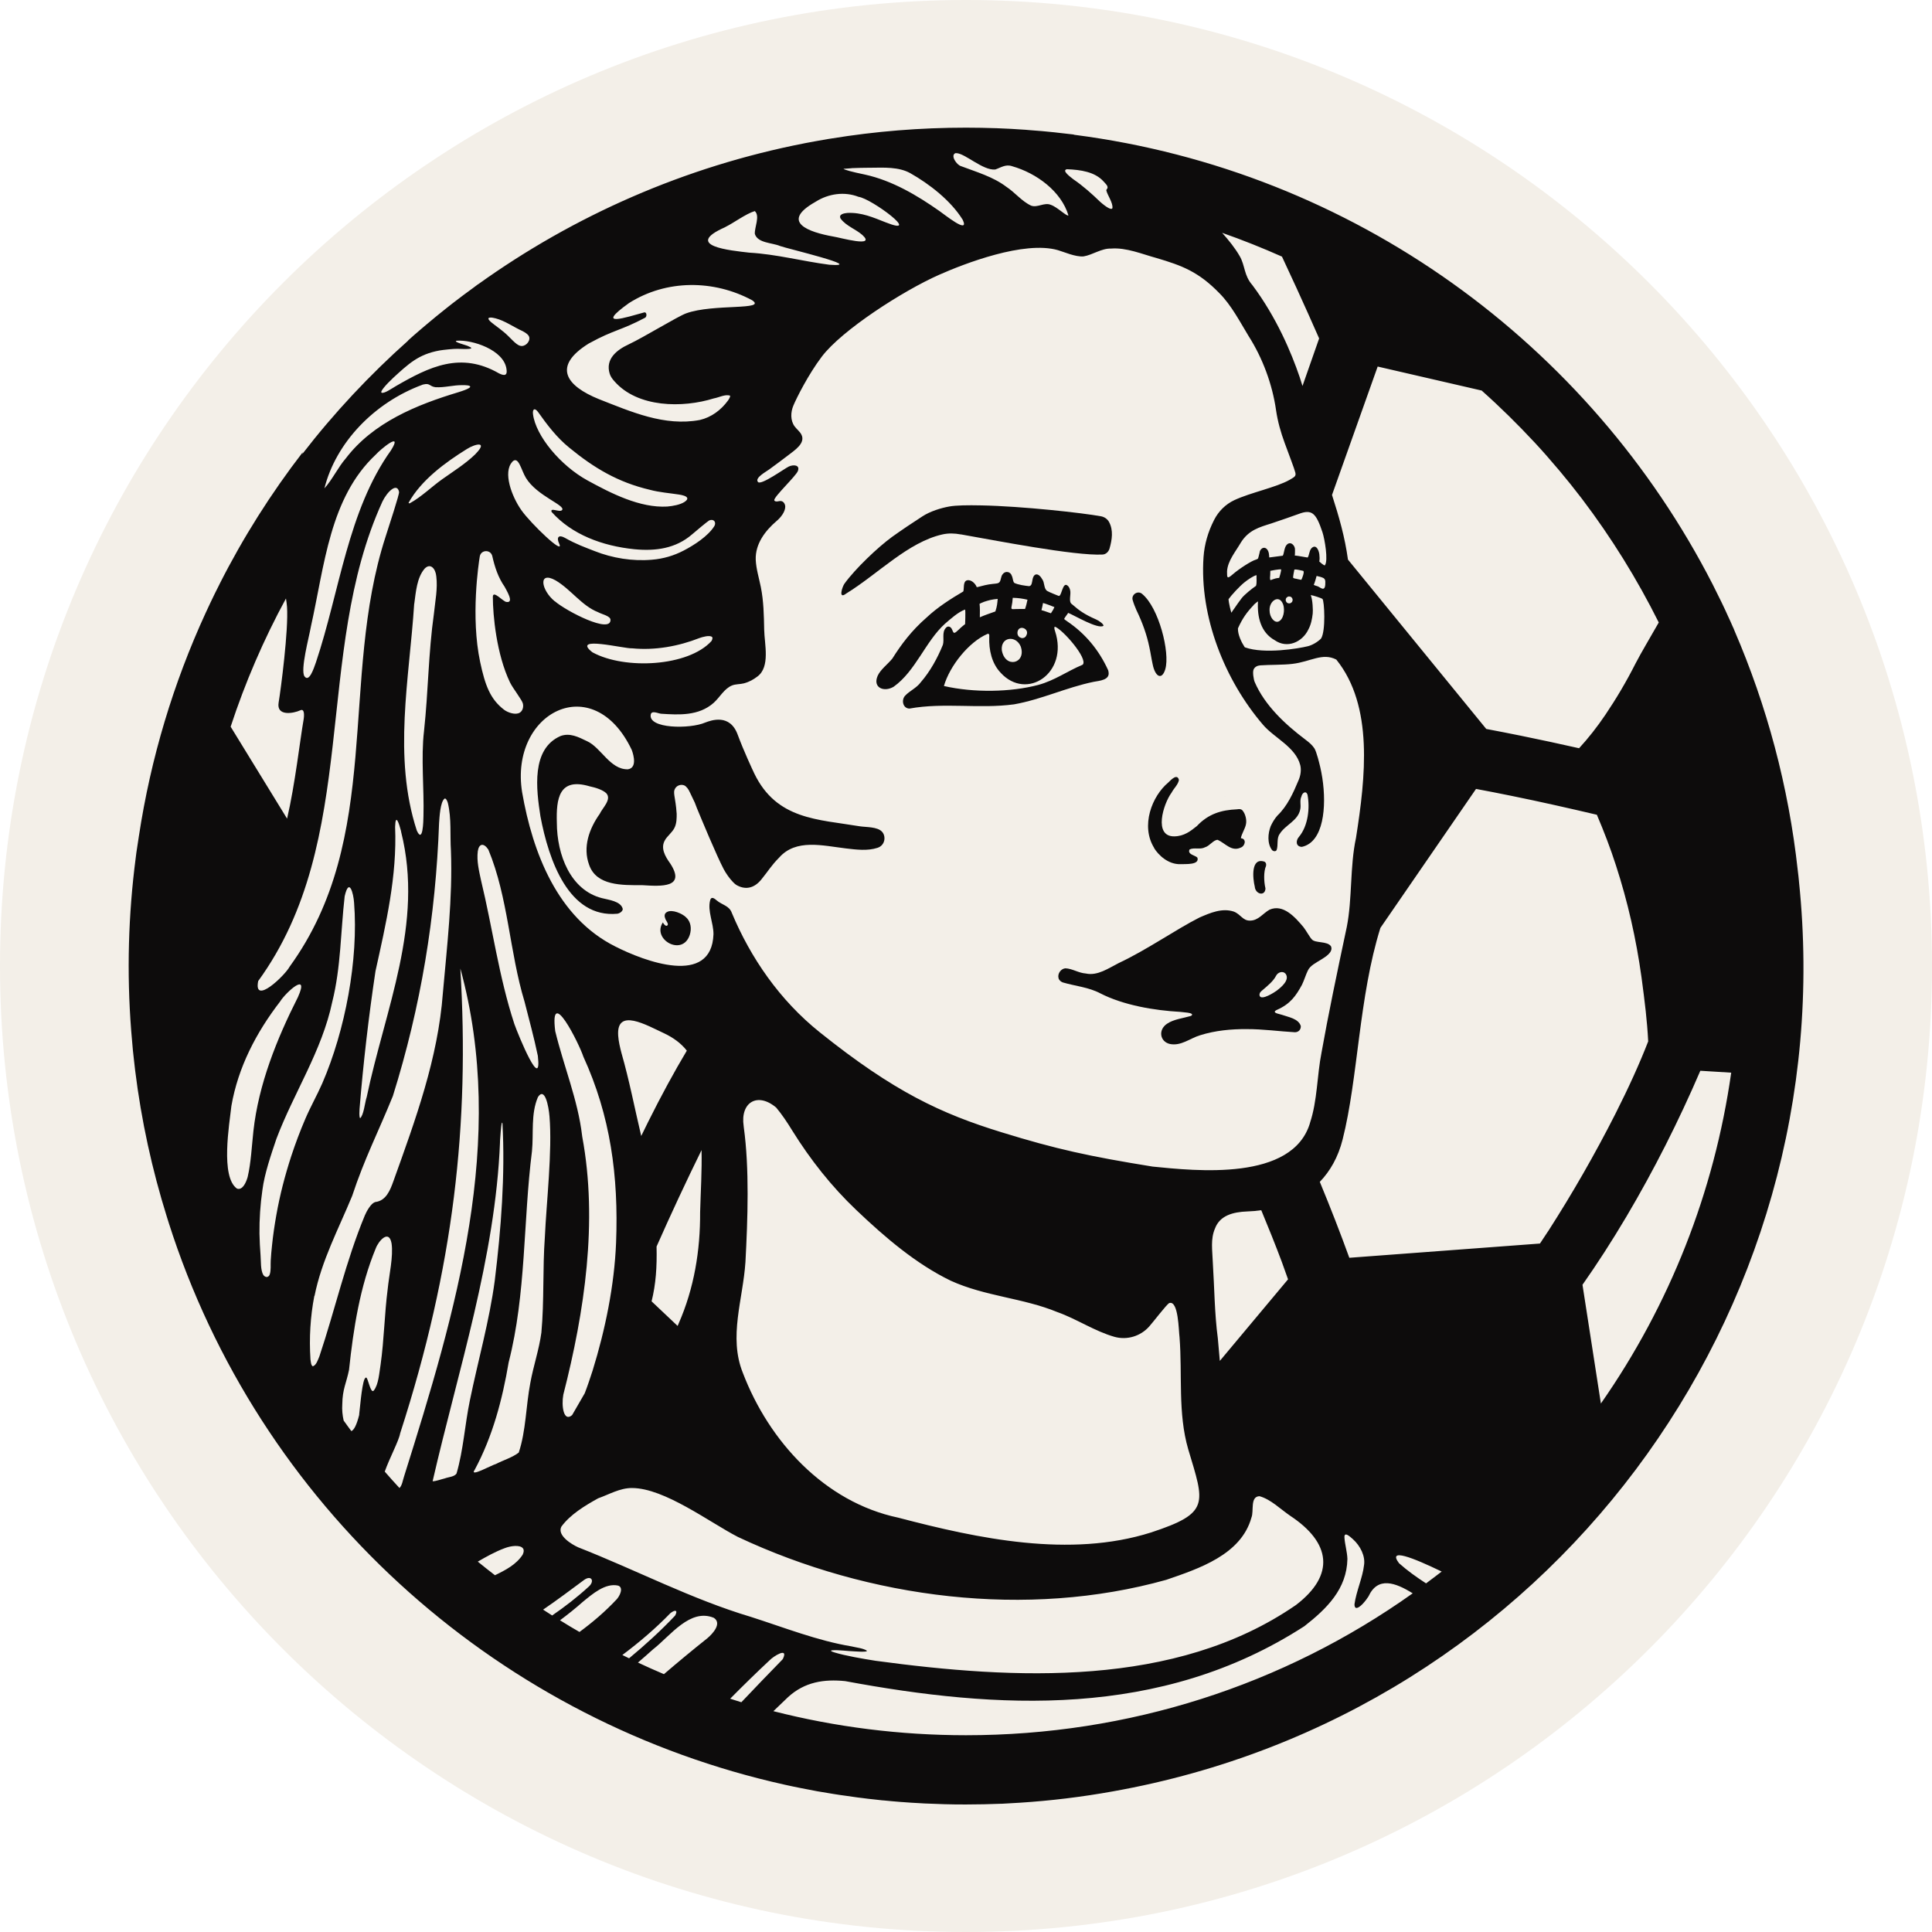
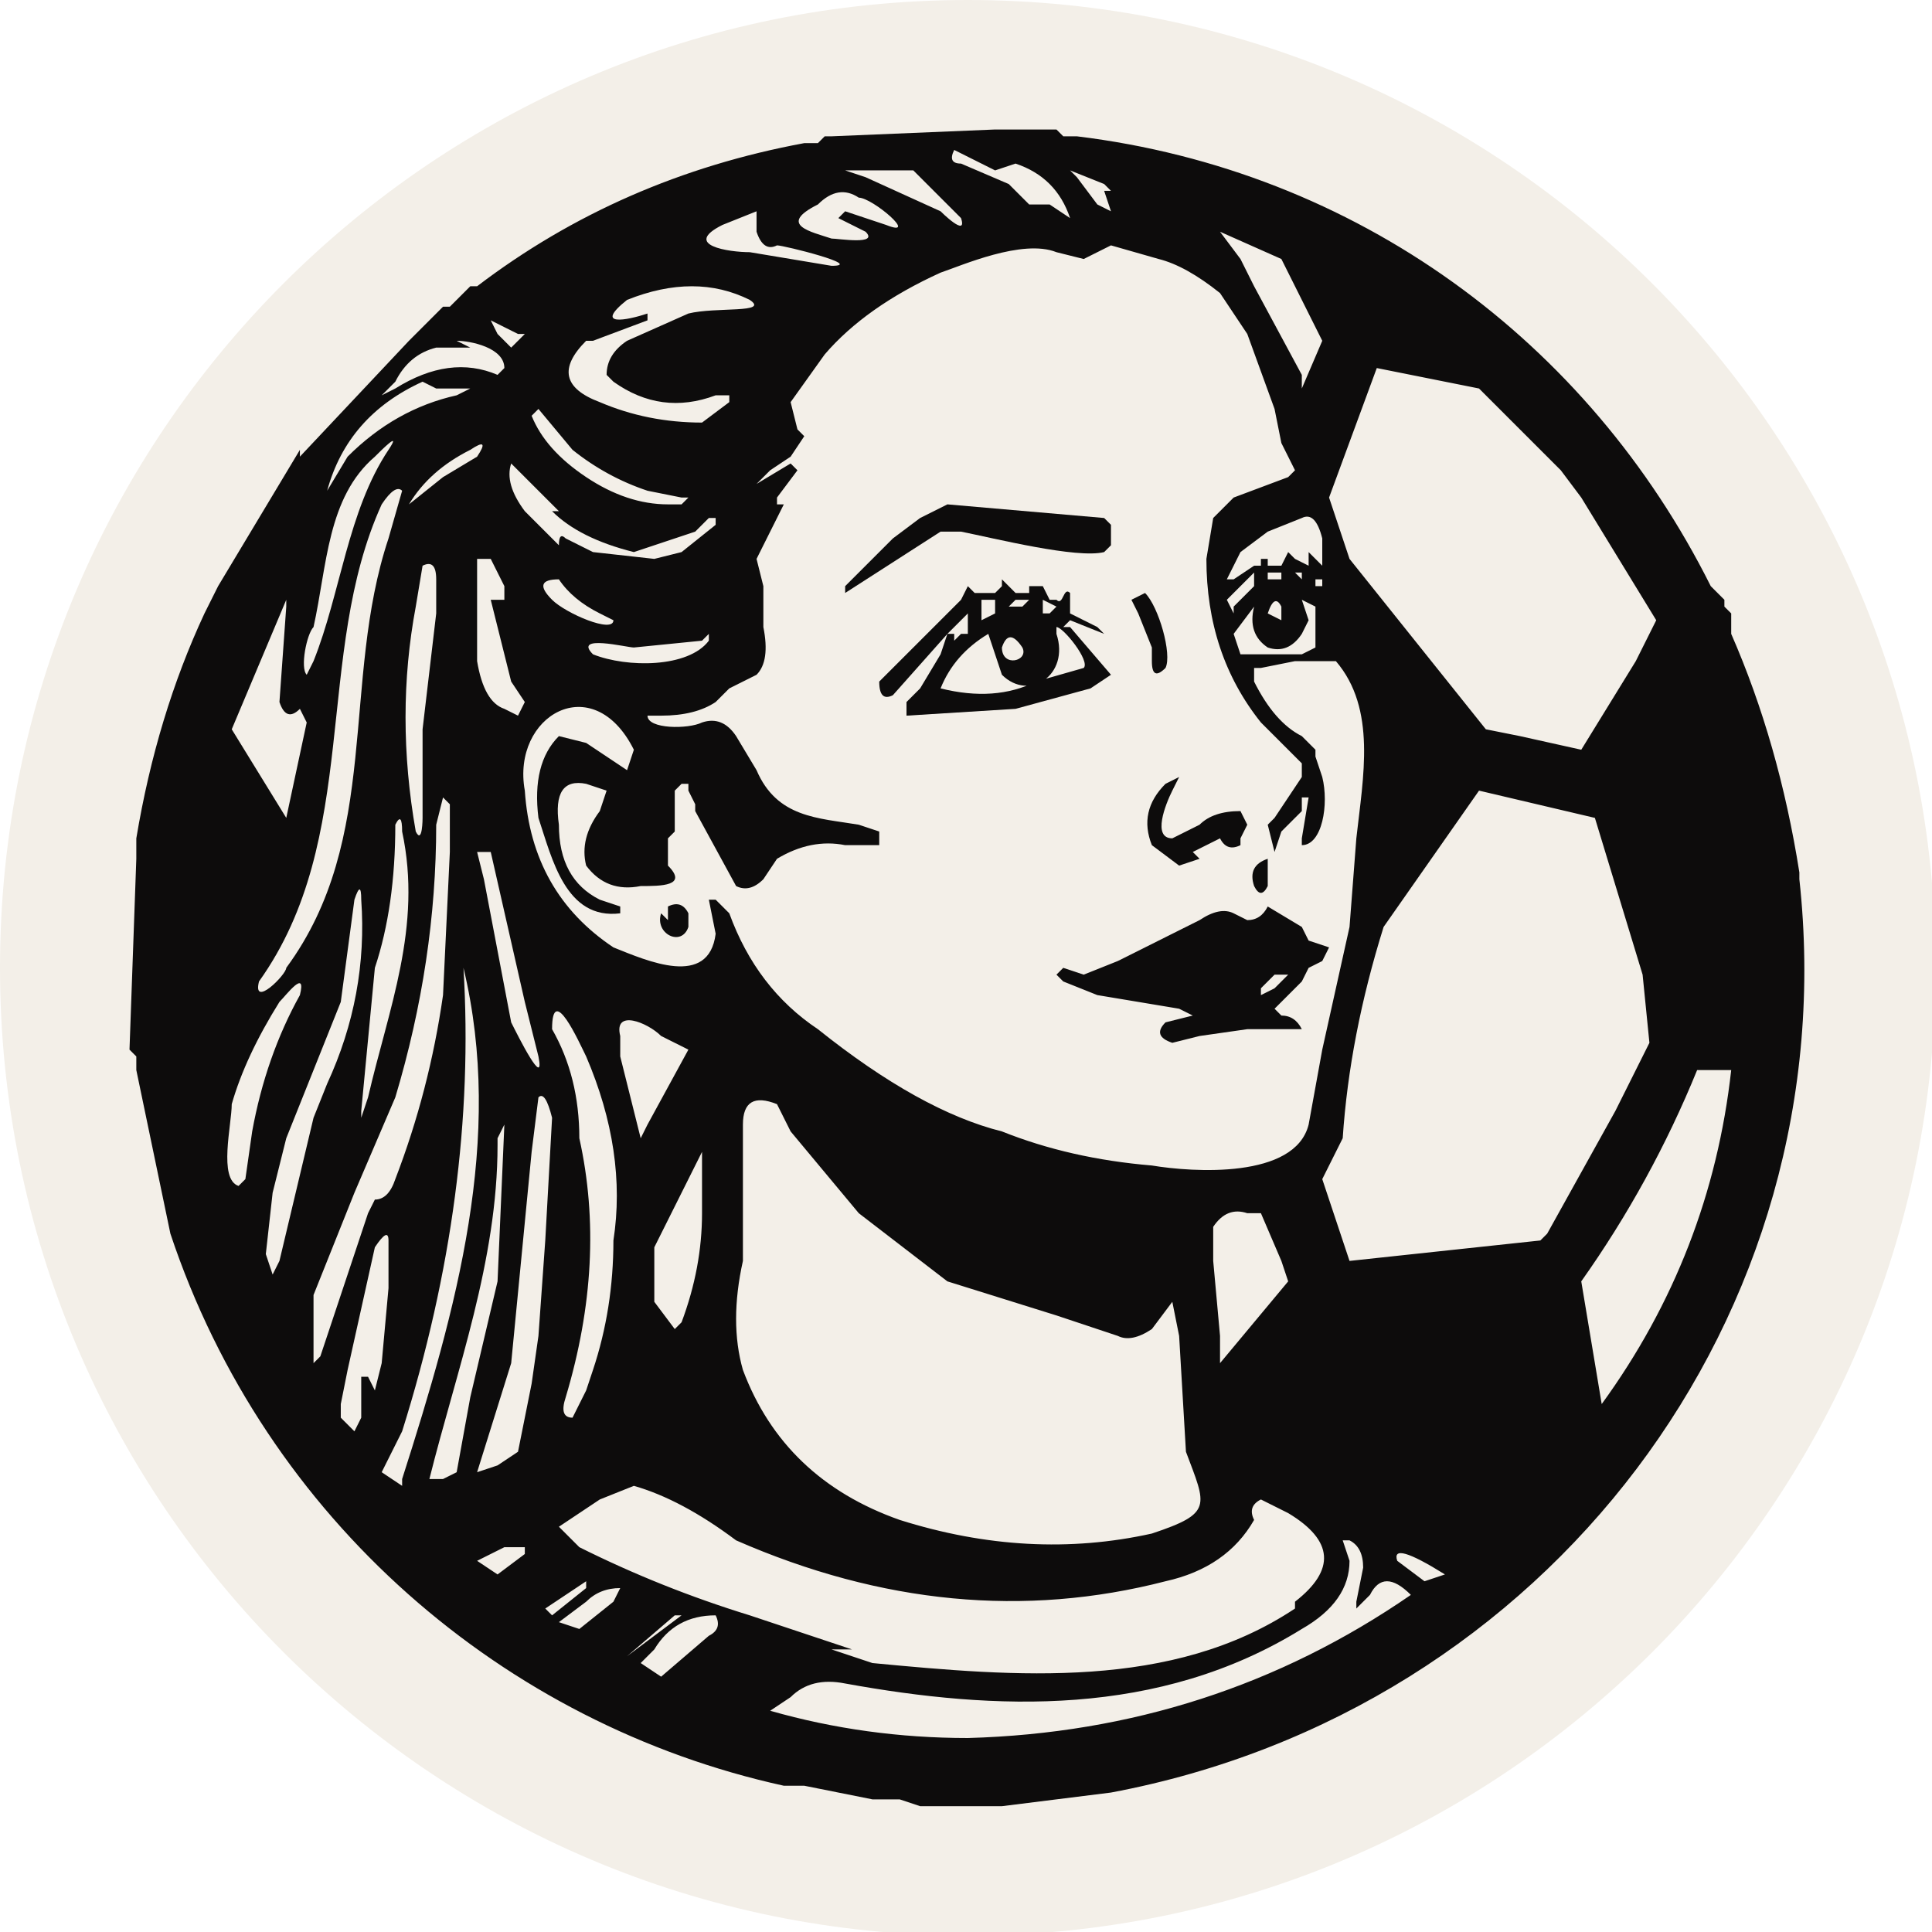
- <svg xmlns="http://www.w3.org/2000/svg" id="Vrstva_1" version="1.1" viewBox="0 0 283.46 283.46">
+ <svg xmlns="http://www.w3.org/2000/svg" id="Vrstva_1" viewBox="0 0 283.46 283.46">
  <defs>
-     <style>
-       .st0 {
-         fill: #0d0c0c;
-       }
-     </style>
+     <style>.st0{fill:#0d0c0c}</style>
  </defs>
-   <circle cx="141.73" cy="141.73" r="141.73" fill="#f3efe8" />
-   <path class="st0" d="M179.68,117.94s.07-.03.1-.04c-.02,0-.03,0-.05.02-.02,0-.04.02-.05.03Z" />
-   <path class="st0" d="M179.73,116.87s-.04.02-.05.03c.03-.01.07-.03.1-.04-.02,0-.03,0-.05.02Z" />
-   <path class="st0" d="M263.94,129.29c-.05-.51-.1-1.03-.17-1.54-1.35-12.39-4.55-24.23-9.3-35.24-.06-.19-.15-.37-.24-.56-.22-.51-.45-1.03-.69-1.53-.27-.62-.57-1.24-.86-1.85-.03-.08-.07-.17-.12-.25-.42-.86-.85-1.72-1.28-2.58-18.08-35.29-52.71-60.68-93.64-65.96-.05-.01-.1-.03-.16-.05-.64-.08-1.29-.14-1.94-.22-.29-.03-.58-.07-.86-.1-1.21-.13-2.42-.23-3.64-.32-.19-.01-.39-.03-.58-.05-1.41-.1-2.82-.18-4.24-.23,0,0-.02,0-.03,0-1.48-.05-2.96-.08-4.45-.08-6.73,0-13.32.54-19.75,1.59-.19.03-.39.06-.58.09-.59.1-1.18.21-1.76.31-.41.08-.83.15-1.24.23-.11.02-.21.04-.32.06-.01,0-.02,0-.04.01-17.6,3.43-33.85,10.62-47.9,20.69,0,0-.01,0-.02,0-.22.16-.42.32-.64.48-1.05.76-2.09,1.54-3.11,2.33-.3.23-.6.47-.9.71-1.01.8-2,1.61-2.98,2.44-.27.23-.54.45-.8.68-.63.54-1.26,1.08-1.87,1.64.03-.02.06-.03.09-.05-5.69,5.07-10.92,10.65-15.58,16.69,0,0,0,0,0,0,.03-.09.05-.19.08-.28-4.65,6.03-8.76,12.52-12.22,19.37,0,.01,0,.02-.01.03-.45.88-.89,1.77-1.32,2.68-.24.49-.47,1-.7,1.5-4.71,10.25-8.05,21.25-9.8,32.79-.13.79-.24,1.58-.36,2.37-.03.26-.07.52-.1.79-1.08,8.28-1.33,16.77-.66,25.36,0,.04,0,.07.01.12.07.92.15,1.84.24,2.76.04.42.09.84.14,1.27.06.56.13,1.11.19,1.67.91,7.38,2.49,14.56,4.65,21.47.21.7.44,1.39.67,2.08.06.21.14.43.21.65,13.91,41.3,48.57,71.45,89.82,80.6.78.17,1.56.34,2.34.49,1.59.33,3.17.61,4.78.86.63.1,1.27.2,1.91.28.3.05.6.09.9.13.48.07.97.14,1.45.19.52.07,1.06.14,1.6.19.42.05.84.09,1.26.14.09.01.19.02.28.02.85.08,1.71.17,2.57.23h.05c.93.07,1.87.14,2.81.18.16.01.33.02.48.03.98.04,1.96.08,2.95.11,1,.03,2.01.04,3.01.04h.16c.88,0,1.77-.01,2.65-.03.76-.02,1.51-.04,2.27-.07.14,0,.27,0,.41-.01.86-.04,1.73-.09,2.6-.15,4.51-.29,9.05-.84,13.61-1.66,63.81-11.35,107.27-70.08,100.67-133.52ZM217.42,57.33c2.7,2.4,5.27,4.94,7.71,7.56.01.01.02.02.03.03,1.18,1.27,2.31,2.56,3.41,3.87.08.1.17.2.25.29,1.09,1.3,2.15,2.62,3.18,3.97.04.05.08.12.13.17,4.3,5.67,8.06,11.73,11.24,18.11-1.17,2.07-2.57,4.39-3.43,6.06-1.31,2.59-2.78,5.08-4.4,7.48-1.21,1.79-2.49,3.42-3.86,4.91-2.85-.64-5.69-1.26-8.56-1.84-1.75-.36-3.44-.68-5.06-.99l-20.29-24.85c-.46-3.33-1.29-6.21-2.34-9.48l6.7-18.84,15.3,3.53ZM127.17,242.18c-.52-.36-1.58-.46-2.26-.63-4.96-.82-9.88-2.77-14.73-4.32-8.69-2.59-16.88-6.89-25.35-10.21-.96-.43-3.12-1.74-2.47-3.03,1.29-1.77,3.43-3.07,5.4-4.16,1.64-.58,3.19-1.52,4.97-1.51,4.77.01,11.38,5.04,15.54,7.18,19.31,9.08,42.43,12,62.84,6.29,4.74-1.63,10.99-3.67,12.5-9.14.39-.96-.23-3.08,1.18-3.13,1.66.46,3.02,1.86,4.53,2.89,5.94,3.93,6.6,8.65.84,13.06l-.13.09c-17.62,12.09-41.19,10.86-61.55,8.11-1.91-.3-4.45-.74-5.99-1.21-.46-.13-.77-.28-.4-.33.93-.08,2.3.13,3.35.16.45.03,1.08.06,1.41.03.28-.01.39-.07.33-.16ZM45.6,92c2.03-9.09,2.77-18.96,9.52-25.29.69-.78,4.09-3.59,2.24-.63-6.33,8.84-7.51,20.67-11.01,31.11-.34.97-1,2.95-1.67,2.05-.65-.89.67-5.8.92-7.23ZM56.08,73.64c.77-1.59,2.2-2.87,2.47-1.46.06.33-1.44,4.87-1.99,6.6-6.78,20.95-.3,44.06-14.06,63.04-.68,1.28-5.34,5.77-4.62,2.12,15.05-20.71,8.04-48.02,18.21-70.31ZM124.96,24.67c.87-.04,1.76-.05,2.64-.06.02,0,.04,0,.06,0h.14c1.89-.02,4.06-.14,5.74.79,2.8,1.58,5.96,4.02,7.71,6.85,1.08,2.3-2.89-.95-3.42-1.29-3.29-2.31-6.92-4.46-10.9-5.34-2.07-.43-3-.7-3.18-.85.4-.03.81-.07,1.21-.09ZM156.59,24.83c1.9.08,4.05.36,5.33,1.8.36.4.6.6.58.92-.02.15-.18.23-.19.39h.01c.14.67,1.01,1.83.89,2.6-.13.31-.85-.09-1.82-.95-1.13-1.1-2.52-2.34-3.89-3.27-.37-.3-1.86-1.35-.92-1.5ZM156.76,31.59c-.19.25-1.62-1.21-2.57-1.53-.96-.42-1.96.46-2.91.11-1.35-.62-2.38-1.95-3.64-2.77-1.92-1.46-4.41-2.18-6.63-3.02-.63-.16-1.62-1.58-.83-1.91h.12c1.28.01,3.9,2.57,5.72,2.4.83-.28,1.53-.82,2.49-.48,3.57,1.02,7.18,3.67,8.25,7.21ZM123.37,32.12c.8,1.05,2.17,1.49,3.16,2.36,2.08,1.91-3.28.37-4.24.23-3.7-.66-7.84-2.14-2.69-5.07l.1-.06c1.87-1.17,4.19-1.51,6.27-.7,1.9.25,9.49,5.93,3.97,3.74-1.84-.72-3.5-1.47-5.61-1.38-.49.05-1.38.19-.97.88ZM89.45,54.82c.13.42.39.78.68,1.1,3.41,3.92,10.03,3.96,14.61,2.53.74-.13,1.64-.63,2.36-.41.09.12-.09.43-.28.71-1.02,1.41-2.46,2.48-4.15,2.87-5.18.97-10.07-1.21-14.8-3.06-4.77-1.93-6.93-4.79-1.46-8.18l.14-.07c3.52-1.93,4.5-1.79,8.11-3.7.29-.18.23-.84-.12-.78-2.66.72-7.41,2.33-2.26-1.36,5.5-3.49,12.44-3.44,18.07-.42,2.25,1.51-5.7.48-9.67,1.92-1.23.44-6.24,3.52-8.39,4.53-1.87.86-3.48,2.2-2.84,4.32ZM78.93,60.43c1.33,1.88,2.77,3.78,4.58,5.24,3.65,3,7.16,5.09,11.83,6.19,1.4.38,2.86.48,4.29.7.48.07,1.08.23,1.18.47.11.2-.1.44-.41.63-.61.39-1.67.59-2.51.66-3.99.23-8.22-1.93-11.69-3.83-3.96-2.17-7.6-6.54-8-9.73-.09-.75.25-.96.72-.34ZM109.94,37.07c-2.76-.32-9.76-.98-3.57-3.73l.12-.07c1.13-.55,2.97-1.92,4.25-2.3.81.71-.07,2.44.01,3.35.41,1.36,2.53,1.28,3.69,1.77.77.32,12.88,3.17,7.23,2.75-3.88-.5-7.78-1.55-11.73-1.77ZM71.69,46.66c.29-.16.67-.02,1.03.05,1.38.36,2.66,1.29,3.93,1.86l.08.04c.5.27.84.54.92.86.16.69-.65,1.47-1.34,1.26-.67-.17-1.44-1.23-2.34-1.97-.84-.73-2.01-1.45-2.25-1.85-.05-.09-.09-.18-.03-.25ZM75.13,67.78c.94-1.02,1.32,1.17,2.03,2.33,1.61,2.67,5.91,4.04,5.3,4.73-.35.39-1.79-.46-1.53.27,2.97,3.32,7.43,4.99,12.13,5.47,3.14.31,6.09-.11,8.47-2.17.67-.58,2.25-1.89,2.49-2.03.24-.14.58-.14.77.06.18.2.16.54.01.76-.91,1.46-2.97,2.79-4.48,3.57-1.45.76-3.03,1.22-4.66,1.35-2.85.25-5.8-.23-8.43-1.27-1.47-.58-2.67-.99-4.35-1.94-.91-.51-1.27-.08-.85.83.89,1.91-4.15-2.92-5.53-4.88-1.46-2.07-2.72-5.59-1.35-7.08ZM92.75,95.12c3.34.33,6.8-.3,9.85-1.5.44-.16,1.54-.48,1.87-.16.12.08.05.37-.08.59-3.41,3.76-12.72,4.23-17.42,1.68l-.07-.04c-3.17-2.51,4.79-.47,5.86-.57ZM81.39,88.22c-2.03-1.66-2.46-4.51.12-3.07,2.26,1.33,3.84,3.73,6.24,4.67.56.31,1.8.55,1.82,1.11.07,2.11-6.42-1.22-8.17-2.72ZM74.33,88.32c-.47.02-2.01-1.83-2.02-.75,0,2.65.52,8.4,2.52,12.56.42.87,1.8,2.61,1.89,3.11.11.48-.03,1.06-.46,1.32-.62.38-1.75,0-2.32-.44-2.01-1.55-2.76-3.55-3.49-6.98-1.42-6.65-.22-14.52-.06-15.49.17-1.02,1.61-1.06,1.84-.05.36,1.59.85,3.11,1.81,4.49.23.46,1.45,2.39.29,2.23ZM63.47,217.34c3.73-16.26,9.21-32.8,9.89-49.75v-.17c.05-.62.14-2.27.27-2.66.04-.08.07-.05.09.05.41,7.6-.2,15.48-1.13,23.08-.79,5.93-2.45,11.71-3.65,17.57-.74,3.56-.95,7.29-1.96,10.74-.34.49-1.18.5-1.72.71-.55.13-1.29.42-1.79.42ZM72.61,231.11c-.84-.65-1.68-1.31-2.51-1.99,1.26-.73,2.52-1.44,3.91-1.96.96-.38,2.25-.51,2.68-.03.19.2.2.54,0,.96-.94,1.46-2.51,2.27-4.08,3.03ZM77.81,202.89c-.65,3.35-.63,7.02-1.7,10.23-.91.71-2.27,1.12-3.34,1.67-.65.17-3.96,2.03-3.13.87,2.64-4.9,4.07-10.33,4.99-15.78,2.58-10.06,2.12-20.67,3.42-30.98.26-2.62-.19-5.47.88-7.95,1-1.5,1.56,1.27,1.69,2.84.43,5.08-.45,12.62-.68,17.72-.34,4.65-.08,9.36-.51,14.01-.34,2.51-1.17,4.88-1.62,7.37ZM75.45,150.19c-2.25-6.86-3.18-14.02-4.87-21.01-.3-1.41-.66-2.86-.48-4.28.16-1.13.86-1.29,1.55-.25,2.92,7.04,3.1,15.03,5.31,22.31.64,2.52,1.4,5.3,1.92,7.81l.03.13c.64,5.48-2.8-2.85-3.46-4.7ZM69.79,66.59l-.08.08c-1.41,1.37-3.25,2.52-4.84,3.65-1.55,1.1-3.05,2.59-4.73,3.51-.14.05-.18-.01-.19-.07,1.83-3.31,5.39-5.92,8.55-7.88,1.22-.77,3.15-1.21,1.29.7ZM39.57,186.99c-.05.16-.17.3-.33.35-.02.01-.04.02-.06.02-.21.02-.42-.12-.54-.29-.43-.71-.34-2.05-.41-2.85-.08-1.07-.14-2.15-.16-3.22-.02-2.14.12-4.28.43-6.4.3-2.39,1.29-5.25,2.06-7.53,2.54-6.73,6.68-12.88,8.19-20.08,1.27-5.06,1.23-10.35,1.82-15.49.65-2.84,1.29-.45,1.38.94.66,8.34-1.3,18.74-4.66,26.49-.77,1.76-1.73,3.44-2.49,5.22-.77,1.79-1.45,3.6-2.06,5.45-.93,2.85-1.68,5.74-2.2,8.69-.26,1.47-.48,2.95-.63,4.44-.08.75-.15,1.48-.19,2.23-.04.63.06,1.43-.15,2.03ZM37.18,165.94c-.24,2.18-.35,4.64-.84,6.73l-.05.17c-.19.61-.69,1.84-1.52,1.55-2.45-1.71-1.12-9.45-.82-12.13.98-5.65,3.62-10.74,7.14-15.31.83-1.34,4.38-4.56,2.62-.65-3.1,6.13-5.77,12.78-6.53,19.64ZM46.15,190.13c1.03-5.18,3.53-9.84,5.52-14.67,1.8-5.46,3.83-9.37,5.97-14.65,4.12-13.15,6.29-26.37,6.78-40.05.06-.83.17-3.12.81-3.59.16-.08.36.22.48.64.55,2.3.3,4.67.45,7.01.26,6.97-.57,13.95-1.18,20.85-.71,9.61-4.02,18.61-7.26,27.63-.48,1.35-1.09,2.88-2.66,3.06l-.1.04c-.55.21-1.17,1.3-1.43,1.92-2.78,6.69-4.36,13.79-6.67,20.69-.21.48-.46,1.33-.98,1.45-.26-.17-.27-.65-.33-1.02-.2-3.14-.02-6.26.57-9.31ZM60.78,88.59c.24-1.75.38-3.84,1.53-5.17.86-.87,1.6.03,1.7,1.13.23,1.81-.16,3.64-.34,5.44-.84,6-.81,11.24-1.46,17.28-.46,3.85.03,8.58-.08,12.44-.01.77-.08,4.14-.98,2.14-3.52-10.81-1.09-22.24-.38-33.27ZM53.77,161.05c-.24.81-.42,2.6-.94,3.02-.17-.34-.08-.97-.08-1.36.55-6.74,1.34-13.55,2.34-20.22,1.54-6.97,3.18-13.95,2.88-21.16.06-2.19.61-.38.86.57l.03.18c3.36,13.47-2.35,25.92-5.08,38.98ZM50.22,206.02c.03-2.23.59-3.07.99-5.04.64-6.05,1.6-12.21,3.92-17.82.4-1.08,1.94-2.86,2.32-.73.28,1.9-.37,4.67-.57,6.71-.47,3.63-.52,7.4-1.04,11.08-.2,1.17-.28,2.91-1.01,3.81-.48.5-.84-1.99-1.13-1.92-.13.04-.18.18-.24.28-.41,1.02-.67,4.5-.76,5.1v.1c-.38,1.53-.78,2.23-1.15,2.38-.39-.51-.75-1.03-1.13-1.55-.17-.73-.26-1.6-.2-2.4ZM56.45,215.91c.71-2.01,2.07-4.51,2.26-5.61,7.88-24.38,10.2-45.36,8.83-68.21,6.9,25.19-.67,50.41-8.25,74.51-.21.62-.28,1.32-.68,1.72-.74-.79-1.45-1.6-2.16-2.41ZM79.69,236.16c2.04-1.39,4.02-2.88,6.03-4.37,1.05-.73,1.56.18.68.98-1.7,1.56-3.51,2.96-5.39,4.25-.44-.28-.89-.57-1.33-.86ZM102.72,177.87c.03,5.58-.87,11.14-3.16,16.34-.05.11-.09.22-.14.33l-3.82-3.61c.63-2.52.8-5.07.73-8.04,2.1-4.75,4.3-9.47,6.6-14.15.07,3.06-.13,6.1-.21,9.14ZM95.08,164.63c-.34.68-.67,1.36-1,2.04-.97-4.09-1.75-8.17-2.89-12.14-.22-.83-.44-1.77-.49-2.57-.29-4.16,4.14-1.56,6.79-.33,1.29.61,2.45,1.45,3.28,2.52-1.84,3.08-3.73,6.55-5.69,10.48ZM90.39,182.32c-.25,6.28-1.59,12.79-3.44,18.76-.36,1.09-.73,2.24-1.16,3.34l-1.85,3.2c-1.26,1.09-1.59-1.39-1.29-3,3.12-12.18,5.09-25.39,2.78-37.82l-.03-.22c-.6-5.15-2.71-10.21-3.94-15.3-.85-6.89,3.52,1.86,4.13,3.75,3.97,8.67,5.18,17.52,4.8,27.29ZM82.16,237.73c1.15-.86,2.27-1.75,3.35-2.71,1.4-1.14,3.3-2.81,5.19-2.38.84.3.22,1.55-.25,2.04-1.67,1.78-3.5,3.34-5.43,4.76-.96-.55-1.91-1.12-2.85-1.71ZM95.9,241.92c2.46-1.94,5.37-6,8.84-4.55,1.23.82-.19,2.35-.97,3-2.15,1.71-4.27,3.47-6.36,5.26-1.28-.54-2.55-1.11-3.81-1.7.77-.66,1.54-1.33,2.3-2.02ZM92.29,243.3c-.33-.16-.66-.32-.98-.48,2.48-1.86,4.86-3.88,7.05-6.14.7-.55,1.14-.45.69.36-2.1,2.22-4.38,4.3-6.76,6.27ZM114.88,243.36l-.09.13c-2.04,2.08-4.03,4.17-6.02,6.26-.55-.17-1.09-.34-1.64-.52,1.88-1.9,3.8-3.78,5.79-5.64.54-.57,2.79-2,1.96-.23ZM109.13,165.41l-.02-.19c-.52-3.48,2.02-5.04,4.77-2.72.84,1,1.62,2.17,2.38,3.41,2.64,4.24,5.74,8.17,9.36,11.61,4.23,4.03,8.77,7.91,13.86,10.38,5.07,2.31,10.62,2.53,15.66,4.61,2.78.98,5.5,2.82,8.38,3.63,1.85.51,3.82-.09,5.09-1.52.56-.62,2.51-3.18,2.92-3.43,1.39-.5,1.4,4.12,1.53,5,.43,5.51-.27,11.12,1.27,16.43,2.4,8.01,3.25,9.36-5.45,12.22-11.9,3.77-25.36.91-37.09-2.17-10.81-2.28-18.98-11.21-22.81-21.27-2.11-5.28.03-10.74.39-16.23.34-6.35.59-13.73-.24-19.76ZM178.68,196.38c-.49-3.71-.5-7.42-.74-11.19-.06-1.76-.36-3.38.33-4.97.71-1.87,2.6-2.4,4.74-2.48.68-.02,1.36-.08,2.04-.18,1.04,2.51,2.06,5.03,3.01,7.57.31.87.62,1.72.92,2.57l-10.01,11.97c-.11-1.12-.19-2.23-.29-3.29ZM211.53,230.57c-.76.59-1.53,1.16-2.3,1.74-1.4-.91-2.75-1.87-3.97-2.96-1.71-2.28,1.97-.85,6.27,1.23ZM192.22,164.7c-2.52,8.68-16.84,7.08-23.11,6.46-9.28-1.5-14.12-2.55-22.18-5.04-8.82-2.72-15.73-5.91-26.65-14.66-5.89-4.71-10.15-10.93-12.9-17.5-.37-1.09-1.44-1.18-2.25-1.87-.47-.42-.81-.51-.94.01-.41,1.55.5,3.31.49,4.97-.27,7.72-10.15,3.96-14.4,1.8-8.47-4.23-12.13-13.72-13.68-22.66-1.85-11.66,10.43-18.09,16.09-6.18.33.89.75,2.65-.57,2.84-2.61.06-3.93-3.2-6-4.13-1.3-.63-2.5-1.24-3.86-.76-4.37,1.89-3.57,7.88-2.97,11.78,1.21,6.43,4.15,14.98,11.3,14.3.44-.09.79-.42.78-.7-.27-1.15-2.08-1.33-3.07-1.59-4.6-1.18-6.59-6.34-6.6-11.07-.11-3.55.33-6.65,4.78-5.34,1,.21,1.98.55,2.47,1.02.84.9-.55,2.14-.96,3.03-1.54,2.17-2.52,4.87-1.55,7.49,1.07,3.06,4.8,2.98,7.78,2.97,2.84.18,6.43.4,4.13-3.16-.77-1.07-1.51-2.33-.74-3.52.22-.41,1.01-1.09,1.3-1.64.4-.71.37-1.61.37-2.16-.02-.42-.11-1.29-.25-2.12-.05-.29-.15-.85-.12-1.16.05-.38.29-.71.64-.86.33-.15.8-.13,1.07.13.19.17.3.32.43.54.02.04.24.48.24.48.18.38.47,1,.65,1.36.11.27.21.55.31.81.58,1.41,2.9,7,3.94,8.97.37.67.81,1.3,1.34,1.86.18.19.36.35.49.43,1.17.69,2.51.65,3.68-.79,1.05-1.29,1.46-2.05,2.62-3.22,2.47-2.79,6.36-1.75,9.8-1.34,1.54.18,3.16.39,4.63-.09,1.13-.37,1.27-1.71.66-2.36-.69-.75-2.33-.65-3.28-.8-6.14-1.03-12.18-.96-15.46-7.74-.28-.59-1.56-3.33-2.43-5.68-1.14-3.15-3.89-2.13-4.77-1.8-2.25.98-8.42.92-7.99-1.19.14-.64,1.1-.13,1.53-.1,2.54.16,5.5.36,7.71-1.61.89-.8,1.53-2.07,2.68-2.54.55-.22,1.15-.16,1.74-.31.85-.23,1.39-.56,1.98-1,1.92-1.41,1.04-4.76,1-6.87-.04-2.09-.08-4.2-.49-6.25-.27-1.34-.69-2.66-.75-4.02-.08-2.31,1.37-4.23,3.05-5.67.57-.47,1.27-1.32,1.28-2.1,0-.39-.25-.81-.64-.84-.17-.02-.34.04-.51.06-.17.02-.43,0-.46-.18-.08-.49,3.18-3.54,3.46-4.28.36-.92-.67-.97-1.33-.66-.61.28-4.03,2.77-4.51,2.28-.57-.61,1.26-1.56,1.64-1.86.94-.69,1.9-1.39,2.83-2.11.81-.64,2.57-1.73,1.88-3.02-.24-.45-.68-.77-.99-1.19-.63-.86-.59-2.08-.17-3.06.45-1.08,2.17-4.53,4.16-7.16,2.94-3.89,11.9-9.66,17.21-12.01,3.7-1.64,12.47-5.04,17.43-3.62.93.27,2.55,1.01,3.76.92,1.32-.21,2.64-1.2,4.04-1.15,2.24-.18,4.61.83,6.68,1.39,3.71,1.1,6.15,1.99,9.24,5.18,1.74,1.75,3.01,4.21,4.27,6.28,2.06,3.23,3.48,7.08,4.02,10.86.24,1.65.69,3.25,1.27,4.82.67,1.84,1.41,3.73,1.56,4.34.15.58-.23.68-.82,1.05-1.93,1.11-5.74,1.87-8.13,2.99-1.28.6-2.32,1.63-2.96,2.89l-.04.08c-.85,1.67-1.39,3.5-1.52,5.38-.61,8.75,3.12,18.08,8.74,24.62,1.63,1.91,4.76,3.24,5.45,5.9.18.72.05,1.54-.25,2.23-.78,1.87-1.64,3.78-3.1,5.18-.41.46-.71.97-.98,1.54-.41,1.05-.55,2.55.2,3.53.22.2.52.22.66,0,.27-.72-.03-1.73.45-2.37.83-1.36,2.74-1.94,3.03-3.67.12-.6-.12-1.24.16-1.82.11-.55.67-.92.89-.29.38,1.95.1,4.58-1.24,6.19-.51.56-.48,1.46.42,1.48,3.19-.69,3.65-5.87,3-10.1-.18-1.18-.42-2.11-.66-2.98-.17-.56-.32-1.09-.52-1.4-.35-.5-.72-.82-1.37-1.31-2.86-2.16-5.89-4.95-7.37-8.39-.16-.36-.34-1.49-.16-1.85.16-.37.55-.57.97-.6,1.33-.1,3.4-.05,4.74-.22,2.64-.31,4.37-1.68,6.42-.63,5.48,6.81,4.29,17.27,2.89,26.16-.91,4.22-.53,8.93-1.35,13.06-1.44,6.77-2.73,12.93-3.71,18.45-.66,3.31-.6,7.06-1.69,10.3ZM184.26,85.97c-.45.29-1.74,1.31-2.11,1.83-.37.49-.69.93-1.03,1.44-.22.33-.27.34-.45.66-.06-.1-.4-1.45-.42-1.99.44-.62,1.61-1.88,2.3-2.44.49-.4,1.39-1.02,1.81-1.08-.04.46.08,1.11-.09,1.59ZM183.94,88.74c.15-.15.59-.5.63-.51-.14,2.32.43,4.57,2.44,5.69,1.84,1.3,4.07.29,4.95-1.56.39-.72.55-1.54.64-2.34.05-.42,0-2.02-.29-2.71.26.02,1.58.43,1.72.57.28.26.51,4.71-.21,5.81-.47.48-1.27.96-1.92,1.12-1.4.35-6.37,1.18-9.21.18l-.08-.05c-.44-.67-1.02-1.82-.98-2.75.69-1.53,1.33-2.39,2.32-3.43ZM188.24,88.64l.04.1c.24.77.08,2.11-.7,2.45-.62.24-1.31-.65-1.31-1.62-.08-1.43,1.42-2.4,1.97-.93ZM186.33,84.8c.03-.1.05-.8.05-1.05,0,0,1.35-.28,1.6-.2-.03.4-.28,1.19-.3,1.24-.81.05-1.21.38-1.29.3-.05-.04-.06-.22-.05-.29ZM188.64,88c0-.09.03-.18.07-.25.03-.03.05-.06.08-.09.06-.06.15-.11.23-.14.07-.01.14-.01.2,0,.07.01.13.03.19.06.05.03.11.08.14.14.04.05.07.12.09.18,0,.05,0,.09.01.14-.01.09-.03.18-.07.25-.03.03-.06.06-.08.09-.06.06-.15.1-.23.14-.07.01-.14.01-.2,0-.07-.01-.14-.03-.19-.06-.05-.03-.1-.08-.14-.14-.04-.05-.07-.12-.09-.18,0-.05,0-.09-.01-.14ZM189.9,83.57c.28-.08.96.13,1.28.18.28.05-.12,1.09-.25,1.32-.48-.07-.74-.17-.91-.18-.05-.01-.24-.06-.28-.11-.08-.06.17-1.22.17-1.22ZM193.38,86.04c-.24-.09-.47-.13-.63-.23.08-.09.42-1.26.42-1.31.4.1.74.16,1.04.33.17.16.28.23.23.95-.08,1.07-.72.4-1.06.27ZM194.4,82.93c-.1.14-.84-.55-.84-.55,0,0,.03-.08.04-.26.01-.15.02-.31-.01-.54,0-.67-.44-1.88-1.18-1.14-.37.46-.31,1.07-.56,1.36-.4-.05-1.27-.24-1.89-.3.06-.19.02-.5.04-.81.06-.62-.65-1.38-1.22-.75-.36.38-.38,1.28-.57,1.59-.5.05-1.36.2-1.99.26-.02-.25,0-.87-.35-1.23-.48-.48-1.04.03-1.07.55-.04.23-.22.83-.22.83,0,0-.09.1-.35.18-.61.17-2.38,1.29-3.38,2.16-.8.69-.83.55-.82-.45.09-1.57,1.3-2.95,2.04-4.25,1.14-1.81,2.71-2.23,4.42-2.77.52-.16,3.71-1.27,4.04-1.4,1.97-.75,2.56-.13,3.5,2.68.33,1,.87,4.15.36,4.84ZM193.54,49.66l-2.44,6.97c-.14-.44-.27-.87-.42-1.32-1.21-3.55-3.37-8.72-6.94-13.49-1.24-1.4-1.05-2.85-1.84-4.22-.68-1.19-1.64-2.38-2.59-3.44,2.97,1.04,5.9,2.21,8.78,3.49,3.03,6.45,5.45,12,5.45,12ZM57.61,55.51c2.35-2.15,3.78-3.53,6.89-4.09.51-.09,2.12-.26,2.61-.24,1.31.04,2.76.09,1.63-.37-.12-.13-2.44-.67-1.72-.82,2.26-.17,6.9,1.33,7.29,4.15.15.91-.22,1.07-1.08.65-5.61-3.24-10.21-1-15.15,1.86-.65.38-1.68,1.11-2.08.97-.33-.12.72-1.27,1.62-2.11ZM61.98,56.44l.14-.03c.97-.25.87.28,1.77.4,1.38.08,2.62-.33,4-.3.27,0,.23-.02.77.04,1.16.23-1.09.89-1.39.99-6.15,1.85-12.53,4.45-16.54,9.72-1.12,1.28-1.99,3.14-3.13,4.39,1.66-6.66,7.26-12.57,14.38-15.2ZM41.96,87.83c.06.39.12.79.15,1.2.24,3.35-.91,12.16-1.23,14.05-.35,2.07,2.2,1.59,3.19,1.13.63-.29.58.79.46,1.46-.5,2.81-1.24,9.44-2.41,14.44l-8.28-13.49c2.12-6.46,4.82-12.75,8.11-18.8ZM141.73,254.59c-9.66,0-19.14-1.2-28.26-3.53.7-.67,1.41-1.35,2.14-2.05,2.45-2.25,5.29-2.67,8.39-2.36,22.18,4.12,46.24,5.61,67.38-8.06,3.31-2.59,6.23-5.47,6.31-9.87-.03-.99-.37-2.14-.43-3.08-.09-1.04.81-.19,1.22.17,1.12,1,1.88,2.54,1.64,3.88-.18,1.69-1.14,3.83-1.39,5.67-.01.25.05.46.18.54.55.17,1.55-1.16,1.87-1.67,1.36-2.97,3.94-2.05,6.49-.46-19.02,13.53-41.72,20.82-65.53,20.82ZM227.13,180.65c-.4.61-.79,1.21-1.19,1.8l-27.97,2.09c-1.33-3.68-2.78-7.39-4.33-11.14,1.5-1.56,2.69-3.6,3.35-6.23,2.28-9.01,2.37-20.9,5.54-31.03l14.03-20.39c1.66.31,3.37.64,5.17,1.01,4.19.85,8.38,1.8,12.56,2.78,1.05,2.47,2,4.94,2.8,7.43,1.73,5.32,2.97,10.79,3.75,16.42.5,3.75.82,6.32.98,9.4-1.25,3.23-2.86,6.77-4.81,10.63-3.02,5.95-6.32,11.7-9.88,17.24ZM234.88,205.92l-2.7-17.42c2.13-3.03,4.28-6.35,6.45-10.01,4.03-6.81,7.64-13.95,10.84-21.39l4.53.28c-2.49,17.51-9.01,34.06-19.11,48.53Z" />
-   <path class="st0" d="M97.85,133.81c-.42.25-.39.62-.21,1.06.07.17.41.61.34.8-.16.41-.59-.02-.72-.34-1.67,2.49,2.87,5.08,3.94,1.84.29-.89.18-1.94-.55-2.59-.51-.52-2.04-1.21-2.79-.77Z" />
-   <path class="st0" d="M140.96,78.4c4.9.86,16.74,3.18,20.82,2.96.49-.03.87-.41,1.01-.88.37-1.29.58-2.69-.07-3.89-.24-.44-.68-.75-1.18-.84-2.65-.49-11.49-1.48-17.58-1.6-1.97-.04-3.65-.02-4.67.16-1.2.21-2.8.7-3.94,1.44-1.39.89-3.13,2.06-4.48,3.03-2.08,1.52-5.36,4.63-6.97,6.85-.33.46-.96,2.4.26,1.45,4.67-2.88,9.07-7.54,14.11-8.67.88-.2,1.8-.17,2.69,0Z" />
-   <path class="st0" d="M169.34,124.45c.63,1,2.04,2.39,3.86,2.34.69-.04,2.84.15,2.48-.96-.27-.33-1.51-.45-1.15-1.2.68-.33,1.57.06,2.27-.32.69-.2,1.24-1.1,1.86-1.09,1.12.51,2.03,1.77,3.37,1.14.65-.22.9-1.27.07-1.37l-.04-.04c.11-.6.61-1.35.74-1.99.15-.65-.08-1.56-.5-2.05-.2-.22-.44-.23-.8-.17-2.27.1-4.19.64-5.9,2.46-.93.75-1.88,1.49-3.3,1.51-3.1.05-1.64-4.75-.41-6.41.33-.64.96-1.17,1.08-1.86-.23-.99-1.15-.05-1.54.35-2.42,2-4.12,6.39-2.08,9.64Z" />
-   <path class="st0" d="M162.63,98.5l-.04-.16c-1.34-2.95-3.33-5.36-6-7.17-.23-.17-.4-.27-.46-.36.09-.23.47-.67.59-.89.87.34,4.37,2.44,5.17,1.9.1-.22-.67-.77-1.08-.94-1.74-.76-2.5-1.33-3.53-2.23-.57-.35-.09-1.44-.28-2.09-.07-.28-.2-.52-.37-.64-.74-.64-.86,1.67-1.31,1.51-.47-.19-1.26-.49-1.72-.75-.49-.41-.3-1.21-.71-1.73-.44-.82-1.2-1.01-1.4.09-.09.41-.09.91-.5.96-.66-.07-1.56-.19-2.16-.47-.23-.19-.2-.67-.37-1.03-.2-.67-.99-.78-1.36-.24-.24.28-.23.79-.41,1.08-.16.3-.6.28-1.03.33-.76.07-1.51.27-2.23.46-.16.02-.12.04-.17-.09-.18-.42-.78-1.06-1.4-.89-.61.18-.37,1.26-.53,1.63-1.77,1.04-3.77,2.3-5.39,3.83-2.23,1.94-3.75,4-5.02,6.02-.69.84-1.72,1.59-2.14,2.5-.79,1.77.92,2.47,2.33,1.63,3.24-2.3,4.67-6.66,7.54-9.25.83-.71,1.93-1.72,2.95-2.08.08.31,0,2.14,0,2.14,0,0-.5.37-.97.84-.21.19-.49.47-.62.43-.17.04-.24-.36-.39-.61-.2-.33-.59-.44-.86-.09-.6.66-.19,1.67-.42,2.46-.79,1.95-1.86,3.9-3.24,5.49-.62.86-1.64,1.26-2.32,2-.57.65-.3,1.86.66,1.87,5.06-.92,10.23.07,15.34-.62,4.05-.72,7.61-2.46,11.66-3.3.88-.17,2.48-.25,2.19-1.52ZM153.03,88.47c.37.09,1.25.43,1.67.6-.18.42-.28.55-.51.91-.23-.06-.78-.3-1.39-.46.08-.33.18-.7.23-1.05ZM148.6,87.71c.82.02,1.48.12,2.15.28-.1.49-.19.89-.36,1.36-.64,0-.91-.01-1.45.01-.33.01-.61.1-.54-.28.1-.44.16-.92.19-1.38ZM150.58,93.24c-.33.67-1.26.38-1.3-.32v-.17c.17-1.19,1.86-.51,1.3.48ZM149.75,94.83c.9,2.52-2.3,3.35-2.77.55-.16-1.95,2.05-2.22,2.77-.55ZM144.31,88.32c.78-.26,1.2-.37,2.07-.45-.06.66-.08,1.05-.34,1.84-.91.33-1.6.55-2.28.86.01-.57.03-1.43-.04-1.98.17-.09.38-.19.59-.26ZM158.88,97.5l-.09.05c-2.22.93-4.01,2.27-6.45,2.94-4.07,1.07-9.43,1.17-13.85.16.85-2.95,3.65-6.45,6.36-7.63.26-.12.33.1.29.47-.06,1.84.35,3.83,1.68,5.22,3.8,4.16,10,.07,7.98-6.1-.13-.35-.15-.64-.02-.66,1.17.43,4.85,4.67,4.09,5.55Z" />
-   <path class="st0" d="M166.76,89.57c.83,1.72,1.5,3.54,1.88,5.42.18.81.29,1.63.47,2.44.36,1.85,1.33,2.41,1.84.82l.02-.07c.72-2.41-.94-9.05-3.42-11.06-.63-.52-1.59.12-1.37.91.14.5.37,1.06.58,1.55Z" />
-   <path class="st0" d="M185.66,130.46v-.14c-.22-.94-.29-2.41.09-3.28.05-.25,0-.48-.21-.61-2.06-.7-1.74,2.46-1.44,3.67.08,1.05,1.41,1.45,1.56.36Z" />
-   <path class="st0" d="M195.28,138.84c-.54-.8-2.32-.43-2.81-1.02-.3-.3-.79-1.22-1.21-1.77-1.26-1.51-3-3.46-5-2.58-.97.54-1.63,1.59-2.84,1.6-1.09.03-1.34-.9-2.39-1.32-1.73-.58-3.5.2-5.05.87-3.38,1.7-7.77,4.78-11.81,6.66-1.52.77-3.14,1.93-4.86,1.55-1.06-.07-1.97-.72-2.99-.76-.64.04-1.18.76-1.02,1.41.06.31.33.55.63.66,1.84.54,3.8.7,5.5,1.6,3.41,1.75,7.94,2.51,11.72,2.72.22.06,2.23.08,1.65.56l-.12.05c-1,.3-2.52.48-3.45,1.13-1.36.91-1.03,2.64.41,2.97,1.64.34,2.96-.84,4.44-1.28,2.22-.7,4.59-.92,6.86-.9,2.36-.01,4.73.33,7.07.46.55-.02.87-.42.84-.92-.35-1.09-1.82-1.3-2.77-1.64-.4-.12-1.05-.23-1.05-.45,0-.08.13-.19.33-.28,1.99-.88,2.79-2.08,3.66-3.67.33-.67.57-1.5.85-2.06.33-.77,1.27-1.2,1.98-1.65.57-.36,1.78-1.06,1.44-1.92ZM187.36,145.32c-.37.27-2.26,1.5-2.54.8-.07-.18-.01-.38.09-.54.12-.15.27-.26.41-.38.67-.58,1.5-1.24,1.91-2.05.27-.52,1-.74,1.38-.29l.05.07c.55.86-.63,1.88-1.3,2.38Z" />
+   <circle cx="142" cy="142" r="142" fill="#f3efe8" />
+   <path d="M264 129v-1q-3-19-10-35v-3l-1-1v-1l-2-2c-18-36-52-61-93-66h-2l-1-1h-9l-24 1h-1l-1 1h-2q-27 5-48 21h-1l-3 3h-1l-3 3-2 2-16 17v-1L32 86l-1 2-1 2q-7 15-10 33v3l-1 28 1 1v2l5 24c14 42 49 72 90 81h3l10 2h4l3 1h12l16-2c64-12 108-70 101-134m-47-72 8 8 4 4 3 4 11 18-3 6-8 13-9-2-5-1-20-25-3-9 7-19zm-90 185h-2l-15-5q-13-4-25-10l-3-3 6-4 5-2q7 2 15 8 32 14 63 6 9-2 13-9-1-2 1-3l4 2q10 6 1 13v1c-18 12-41 10-62 8l-6-2zM46 92c2-9 2-19 9-25 1-1 4-4 2-1-6 9-7 21-11 31l-1 2c-1-1 0-6 1-7m10-18q2-3 3-2l-2 7c-7 21-1 44-15 63 0 1-5 6-4 2 15-21 8-48 18-70m69-49h9l7 7c1 3-3-1-3-1l-11-5-3-1zm32 0 5 2 1 1h-1l1 3-2-1-3-4zm0 7-3-2h-3l-3-3-7-3q-2 0-1-2l6 3 3-1q6 2 8 8m-34 0 4 2c2 2-4 1-5 1-3-1-8-2-2-5q3-3 6-1c2 0 9 6 4 4l-6-2zM89 55l1 1q7 5 15 2h2v1l-4 3q-8 0-15-3-8-3-2-9h1l8-3v-1c-3 1-8 2-3-2q10-4 18 0c3 2-5 1-9 2l-9 4q-3 2-3 5m-10 5 5 6q5 4 11 6l5 1h1l-1 1h-2q-6 0-12-4t-8-9zm31-23c-3 0-10-1-4-4l5-2v3q1 3 3 2c1 0 13 3 8 3zM72 47l4 2h1l-2 2-2-2zm3 21 2 2 5 5h-1q4 4 12 6l9-3 2-2h1v1l-5 4-4 1-9-1-4-2q-1-1-1 1l-5-5q-3-4-2-7m18 27 10-1 1-1v1c-3 4-12 4-17 2-3-3 5-1 6-1m-12-7q-3-3 1-3 2 3 6 5l2 1c0 2-7-1-9-3m-7 0h-2l3 12 2 3-1 2-2-1q-3-1-4-7V82h2l2 4zM63 217c4-16 10-32 10-49v-1l1-2-1 23-4 17-2 11-2 1zm10 14-3-2 4-2h3v1zm5-28-2 10-3 2-3 1 5-16 3-31 1-8q1-1 2 3l-1 18-1 14zm-3-53-4-21-1-4h2l5 22 2 8c1 5-3-3-4-5m-5-83-5 3-5 4q3-5 9-8 3-2 1 1M40 187l-1-3 1-9 2-8 8-20 2-15q1-3 1 0 1 14-5 27l-2 5-5 21zm-3-21-1 7-1 1c-3-1-1-9-1-12q2-7 7-15c1-1 4-5 3-1q-5 9-7 20m9 24 6-15 6-14q6-20 6-40l1-4 1 1v7l-1 21q-2 14-7 27-1 3-3 3l-1 2-7 21-1 1zM61 89l1-6q2-1 2 2v5l-2 17v13s0 4-1 2q-3-17 0-33m-7 72-1 3v-1l2-21q3-9 3-21 1-2 1 1c3 14-2 26-5 39m-4 45 1-5 4-18q2-3 2-1v7l-1 11-1 4-1-2h-1v6l-1 2-2-2zm6 10 3-6q11-35 9-68c6 25-1 50-9 75v1zm24 20 6-4v1l-5 4zm23-58q0 8-3 16l-1 1-3-4v-8l7-14zm-8-13-1 2-3-12v-3c-1-4 4-2 6 0l4 2zm-5 17q0 10-3 19l-1 3-2 4q-2 0-1-3 6-20 2-38 0-9-4-16c0-7 4 2 5 4q6 14 4 27m-8 56 4-3q2-2 5-2l-1 2-5 4zm14 4q3-5 9-5 1 2-1 3l-7 6-3-2zm-4 1 7-6h1zm17-78q0-5 5-3l2 4 10 12 13 10 16 5 9 3q2 1 5-1l3-4 1 5 1 17c3 8 4 9-5 12q-18 4-37-2-17-6-23-22-2-7 0-16zm70 31-1-11v-5q2-3 5-2h2l3 7 1 3-10 12zm33 35-3 1-4-3q-1-3 7 2m-20-66c-2 8-17 7-23 6q-12-1-22-5-12-3-27-15-9-6-13-17l-2-2h-1l1 5c-1 8-10 4-15 2q-12-8-13-23c-2-11 10-18 16-6l-1 3-6-4-4-1q-4 4-3 12c2 6 4 15 12 14v-1l-3-1q-6-3-6-11-1-7 4-6l3 1-1 3q-3 4-2 8 3 4 8 3c3 0 7 0 4-3v-4l1-1v-6l1-1h1v1l1 2v1l6 11q2 1 4-1l2-3q5-3 10-2h5v-2l-3-1c-6-1-12-1-15-8l-3-5q-2-3-5-2c-2 1-8 1-8-1h2q5 0 8-2l2-2 2-1 2-1q2-2 1-7v-6l-1-4 3-6 1-2h-1v-1l3-4-1-1-5 3 2-2 3-2 2-3-1-1-1-4 5-7q6-7 17-12c3-1 12-5 17-3l4 1 4-2 7 2q4 1 9 5l4 6 4 11 1 5 2 4-1 1-8 3-3 3-1 6q0 14 8 24l6 6v2l-4 6-1 1 1 4 1-3 3-3v-2h1l-1 6v1c3 0 4-6 3-10l-1-3v-1l-2-2q-4-2-7-8v-2h1l5-1h6c6 7 4 17 3 26l-1 13-4 18zm-8-79-2 2-1 1v1l-1-2 3-3 1-1zm0 3q-1 4 2 6 3 1 5-2l1-2-1-3 2 1v6l-2 1h-9l-1-3zm4 0v2l-2-1q1-3 2-1m-2-4v-1h2v1zm4-1h1v1zm3 2v-1h1v1zm1-3-2-2v2l-2-1-1-1-1 2h-2v-1h-1v1h-1l-3 2h-1l2-4 4-3 5-2q2-1 3 3zm0-33-3 7v-2l-7-13-2-4-3-4 9 4zM58 56q2-4 6-5h5l-2-1c2 0 7 1 7 4l-1 1q-7-3-15 2l-2 1zm4 0 2 1h5l-2 1q-9 2-16 9l-3 5q3-11 14-16M42 88v1l-1 14q1 3 3 1l1 2-3 14-8-13zm100 167q-15 0-29-4l3-2q3-3 8-2c22 4 46 5 67-8q7-4 7-10l-1-3h1q2 1 2 4l-1 5v1l2-2q2-4 6 0-29 20-65 21m85-74-1 1-28 3-4-12 3-6q1-15 6-31l14-20 17 4 7 23 1 10-5 10zm8 25-3-18a154 154 0 0 0 17-31h5q-3 27-19 49" class="st0" />
+   <path d="M98 134v1l-1-1c-1 3 3 5 4 2v-2q-1-2-3-1m43-55c5 1 17 4 21 3l1-1v-3l-1-1-23-2-4 2-4 3-7 7v1l14-9zm28 46 4 3 3-1-1-1 2-1 2-1q1 2 3 1v-1l1-2-1-2q-4 0-6 2l-4 2c-3 0-1-5 0-7l1-2-2 1q-4 4-2 9m-6-25-6-7h-1l1-1 5 2-1-1-4-2v-3c-1-1-1 2-2 1h-1l-1-2h-2v1h-2l-1-1-1-1v1l-1 1h-3l-1-1-1 2-10 10-2 2q0 3 2 2l8-9 3-3v3h-1l-1 1v-1h-1l-1 3-3 5-2 2v2l16-1 11-3zm-10-11 2 1-1 1h-1zm-4 0h2l-1 1h-2zm2 5h-2zm-1 2c1 2-3 3-3 0q1-3 3 0m-6-7h2v2l-2 1zm15 10-7 2q-6 3-14 1 2-5 7-8l2 6c4 4 10 0 8-6v-1c1 0 5 5 4 6m8-8 2 5v2q0 3 2 1c1-2-1-9-3-11l-2 1zm19 40v-4q-3 1-2 4 1 2 2 0m9 9-3-1-1-2-5-3q-1 2-3 2l-2-1q-2-1-5 1l-12 6-5 2-3-1-1 1 1 1 5 2 12 2 2 1-4 1q-2 2 1 3l4-1 7-1h8q-1-2-3-2l-1-1 4-4 1-2 2-1zm-8 6-2 1v-1l2-2h2z" class="st0" />
</svg>
